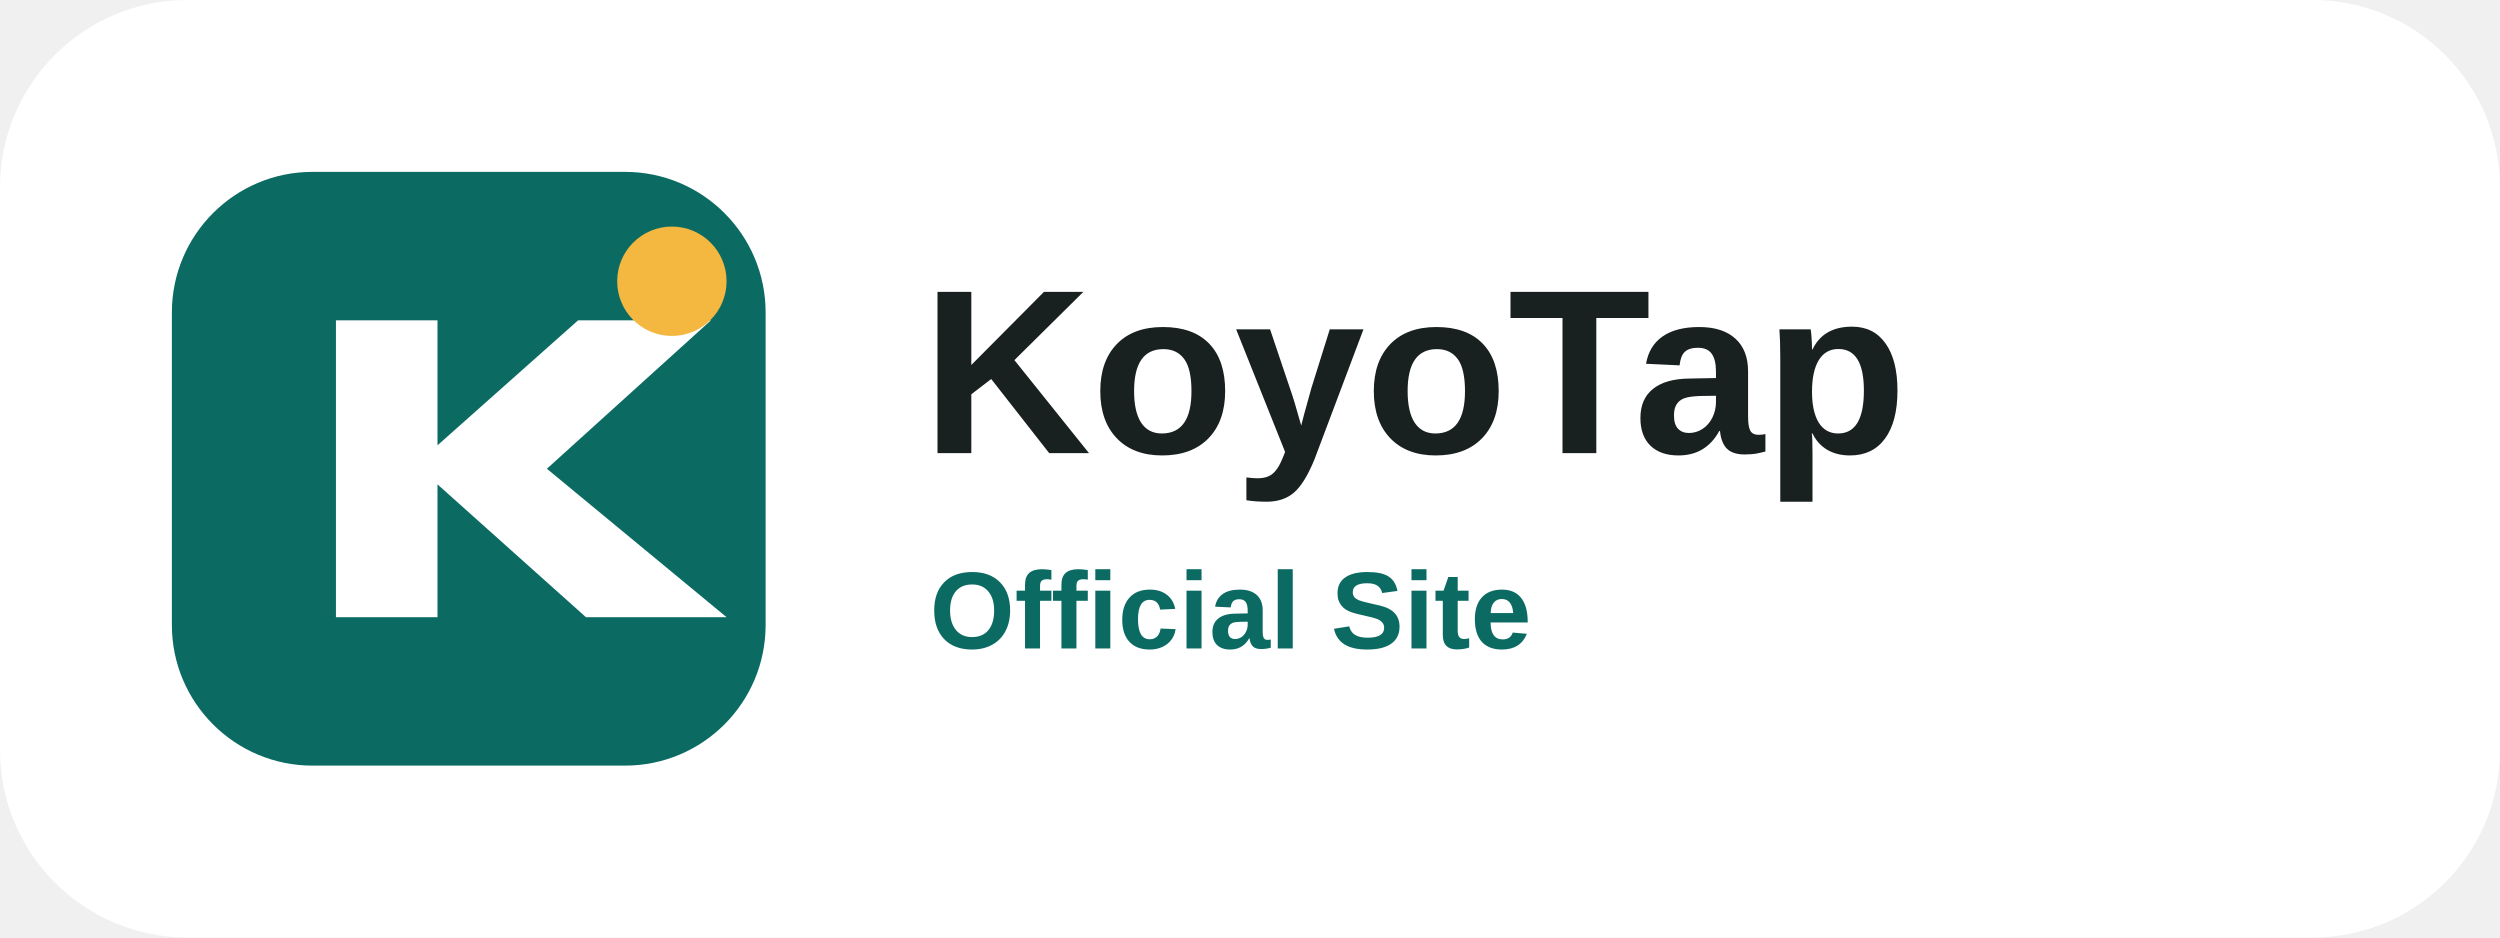
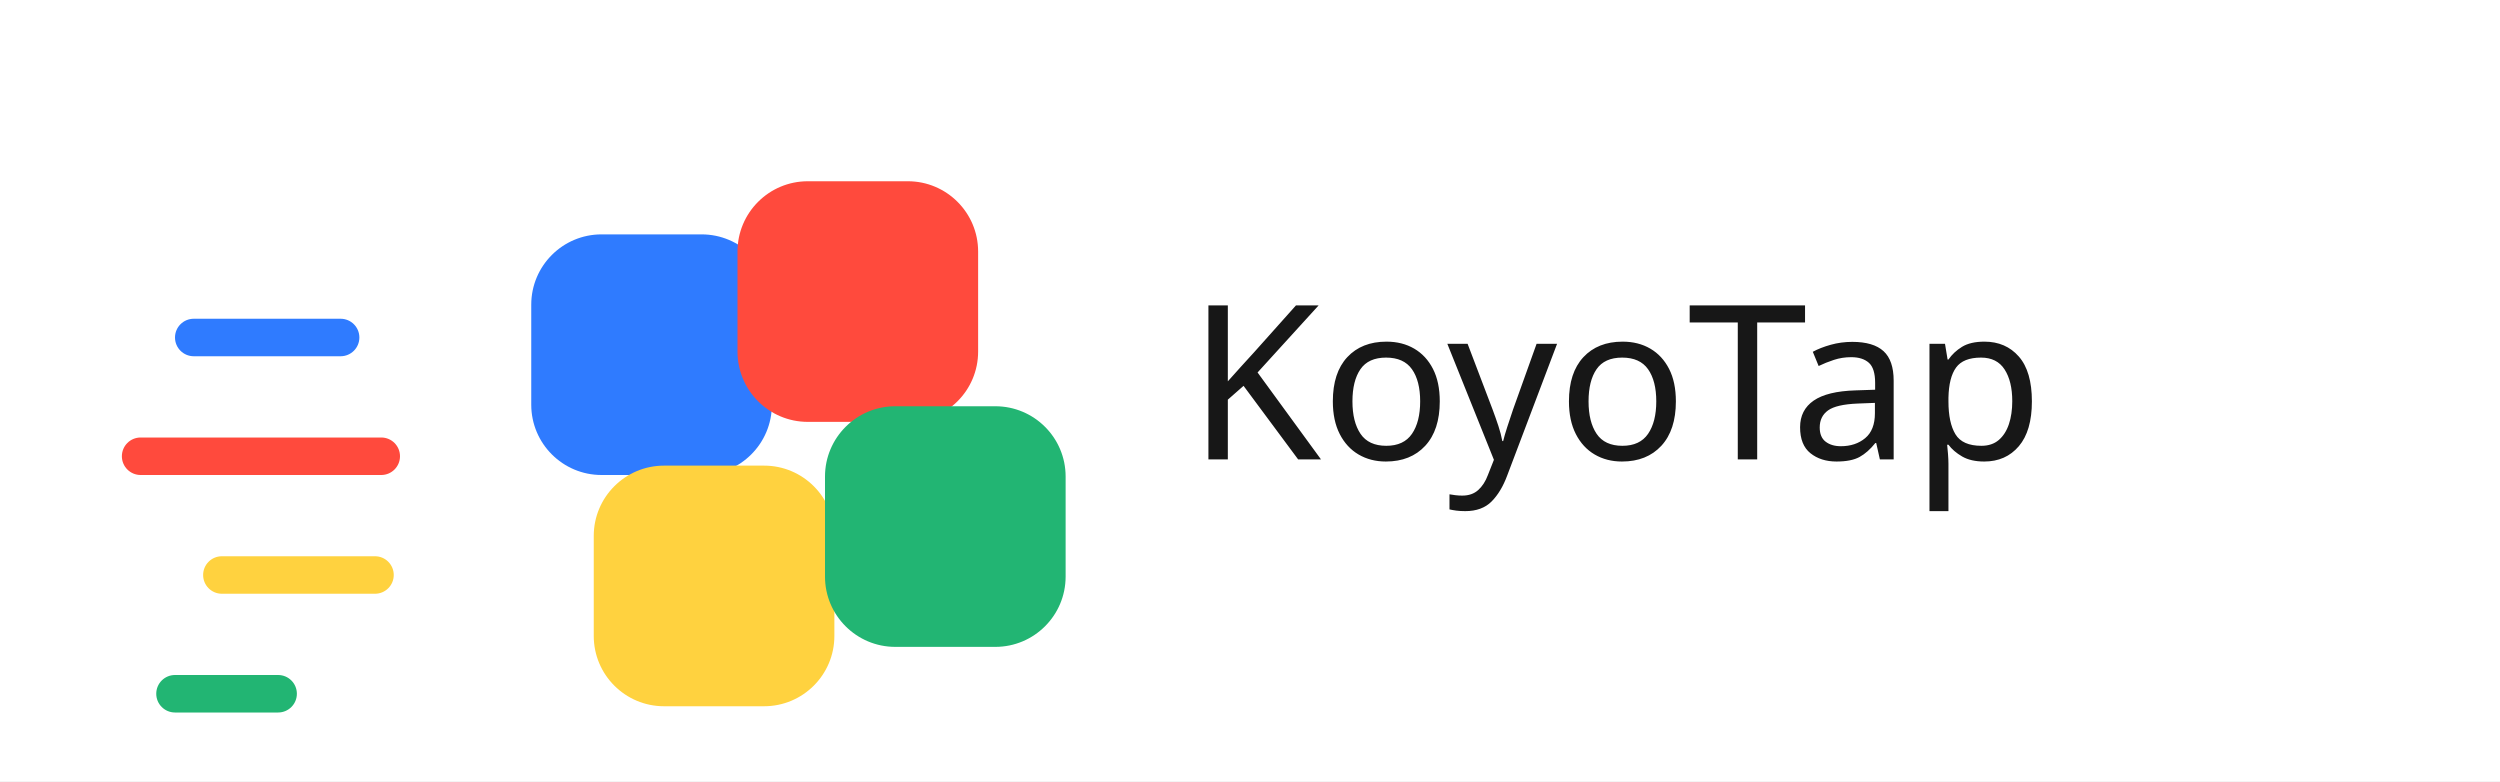
- <svg xmlns="http://www.w3.org/2000/svg" width="320" height="120" viewBox="0 0 320 120" role="img" aria-labelledby="title desc">
-   <rect width="320" height="120" rx="24" fill="#ffffff" />
-   <rect x="22" y="22" width="76" height="76" rx="18" fill="#0b6b63" />
-   <path d="M43 41h13v16l18-16h17L70 60l23 19H75L56 62v17H43V41Z" fill="#ffffff" />
-   <circle cx="86" cy="36" r="7" fill="#f4b740" />
-   <text x="118" y="58" font-family="Arial, Helvetica, sans-serif" font-size="30" font-weight="700" fill="#18211f">KoyoTap</text>
-   <text x="119" y="83" font-family="Arial, Helvetica, sans-serif" font-size="14" font-weight="600" fill="#0b6b63">Official Site</text>
+ <svg xmlns="http://www.w3.org/2000/svg" width="1600" height="500" viewBox="0 0 1600 500" role="img" aria-labelledby="title desc">
+   <rect width="1600" height="500" fill="#ffffff" />
+   <g transform="translate(112 132)">
+     <rect x="0" y="72" width="118" height="24" rx="12" fill="#2f7bff" />
+     <rect x="-34" y="148" width="178" height="24" rx="12" fill="#ff4a3d" />
+     <rect x="18" y="224" width="122" height="24" rx="12" fill="#ffd23f" />
+     <rect x="-12" y="300" width="90" height="24" rx="12" fill="#22b573" />
+   </g>
+   <g transform="translate(340 88)">
+     <rect x="0" y="62" width="154" height="154" rx="45" fill="#2f7bff" />
+     <rect x="132" y="28" width="154" height="154" rx="45" fill="#ff4a3d" />
+     <rect x="40" y="210" width="154" height="154" rx="45" fill="#ffd23f" />
+     <rect x="188" y="172" width="154" height="154" rx="45" fill="#22b573" />
+   </g>
+   <text x="760" y="294" font-family="Arial Black, Impact, sans-serif" font-size="138" fill="#171717">KoyoTap</text>
</svg>
